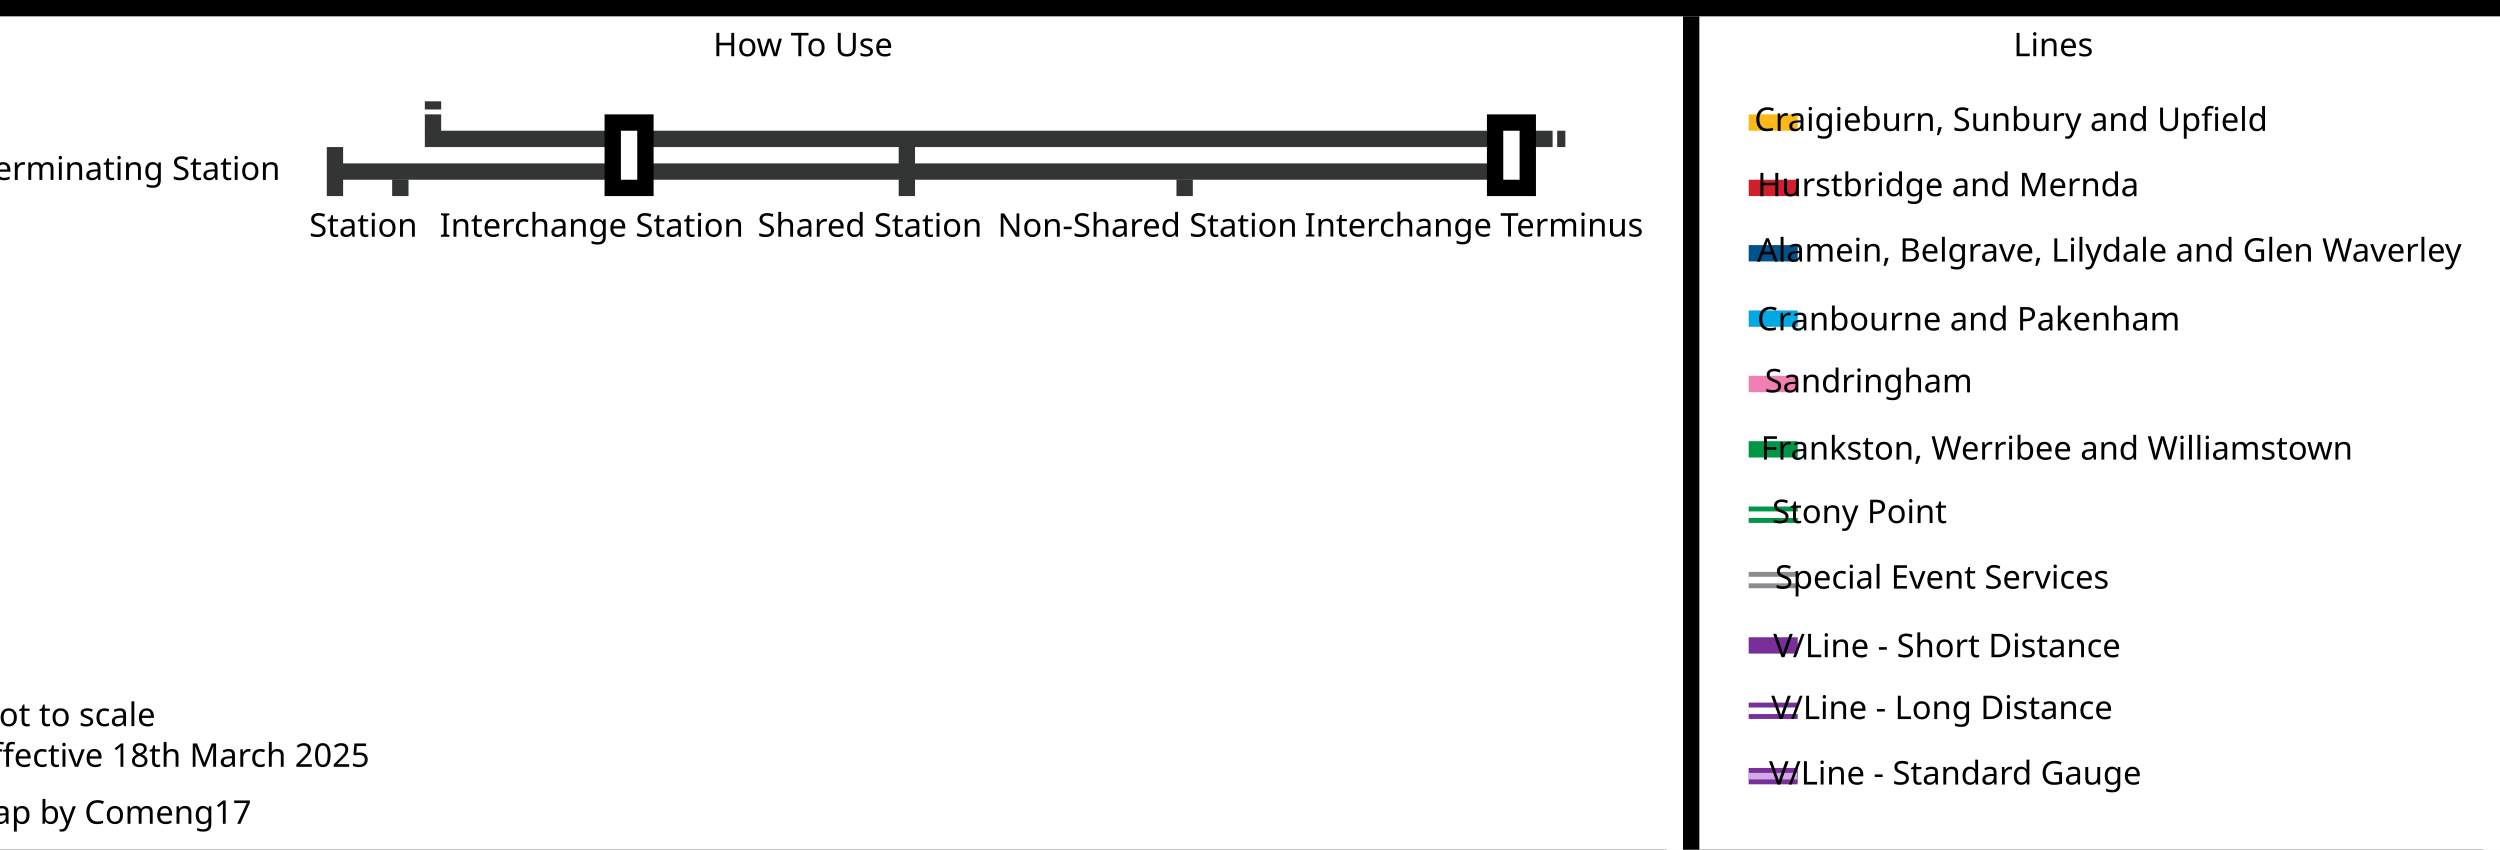
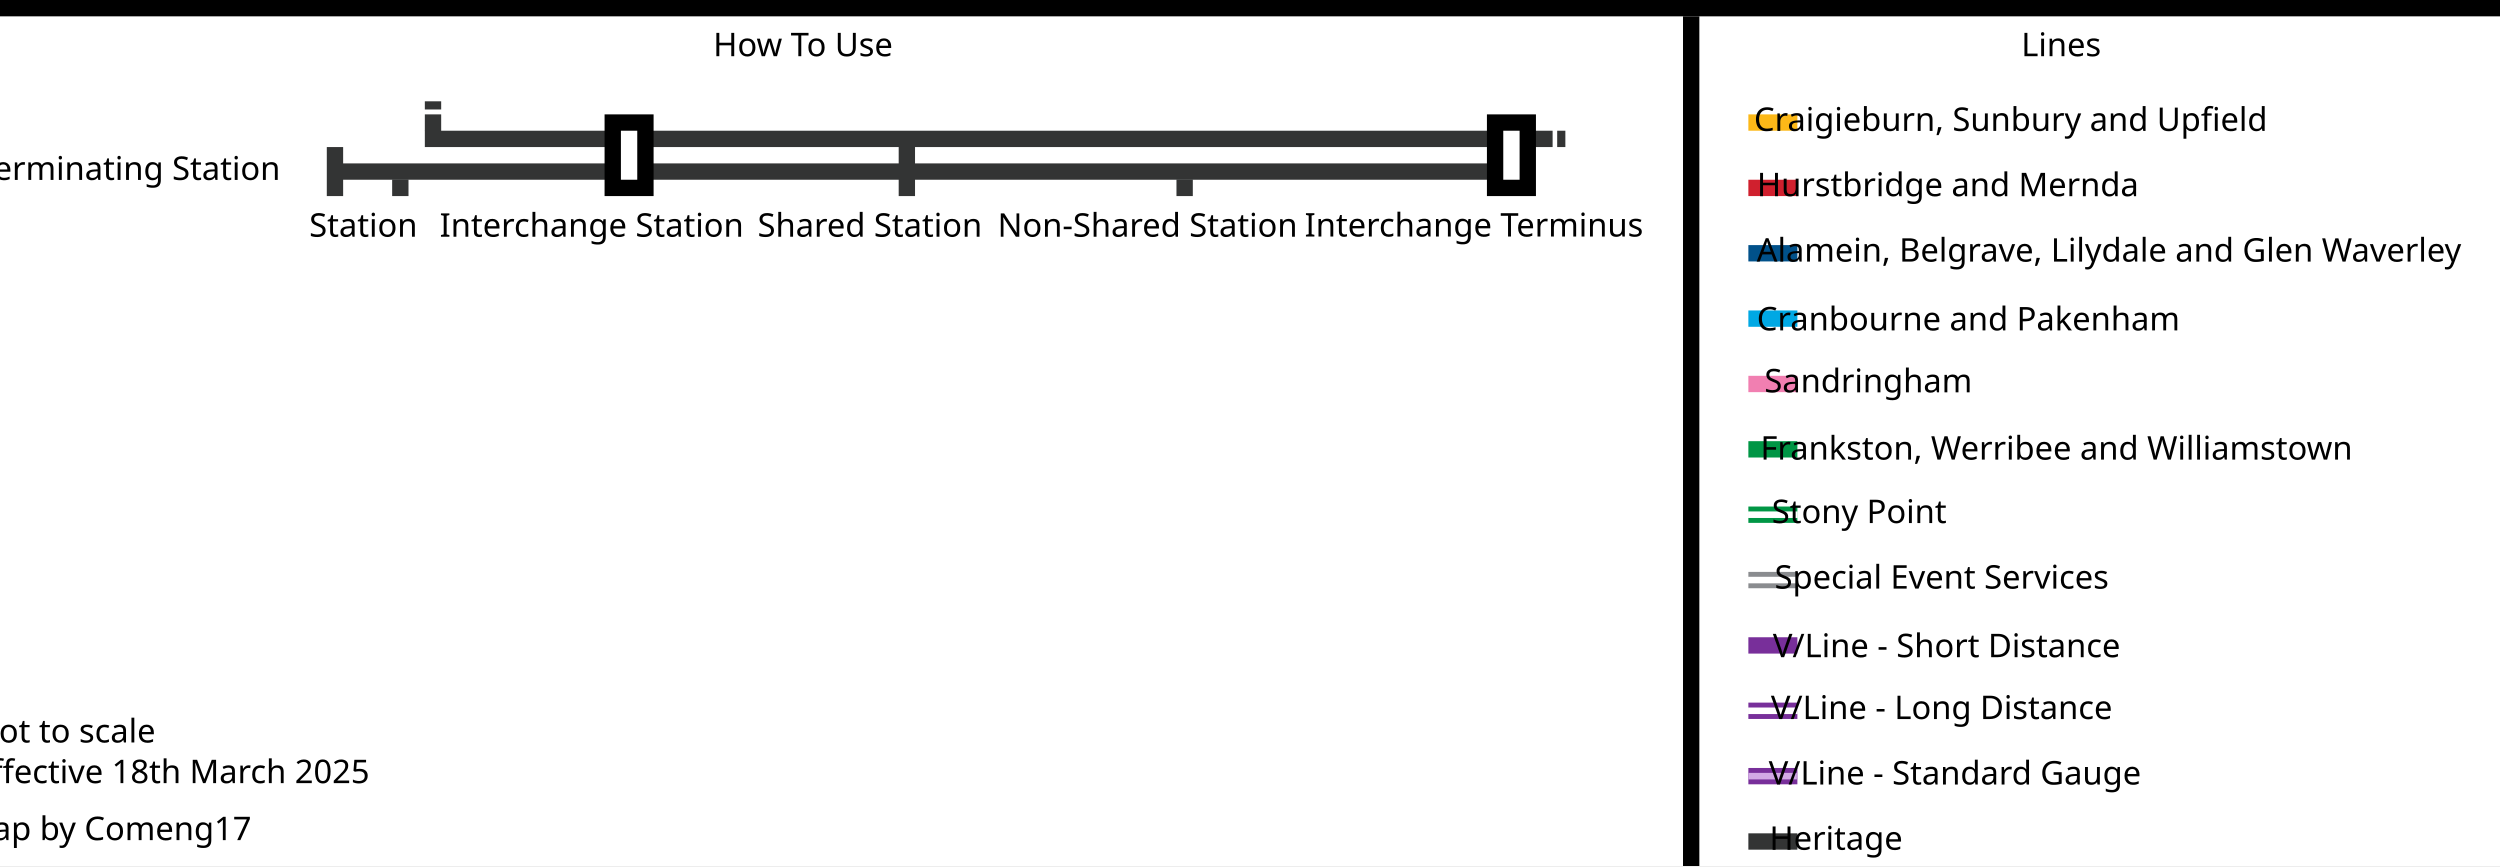
- <svg xmlns="http://www.w3.org/2000/svg" width="7649.999" height="2600" viewBox="0 0 2024.063 687.917" version="1.1" id="svg5" xml:space="preserve">
+ <svg xmlns="http://www.w3.org/2000/svg" width="7650" height="2650.001" viewBox="0 0 2024.063 701.146" version="1.1" id="svg5" xml:space="preserve">
  <defs id="defs2" />
  <g id="layer1" transform="translate(3333.75,1957.917)">
    <g id="g411">
-       <rect style="display:inline;fill:#000000;fill-opacity:1;stroke-width:578.053;stroke-linecap:square" id="rect398" width="1349.375" height="674.687" x="-3333.75" y="-1944.688" />
-       <rect style="display:inline;fill:#000000;fill-opacity:1;stroke-width:400.649;stroke-linecap:square" id="rect413" width="648.229" height="674.687" x="-1971.146" y="-1944.688" />
+       <rect style="display:inline;fill:#000000;fill-opacity:1;stroke-width:586.547;stroke-linecap:square" id="rect398" width="1362.604" height="687.917" x="-3333.75" y="-1944.688" />
+       <rect style="display:inline;fill:#000000;fill-opacity:1;stroke-width:404.558;stroke-linecap:square" id="rect413" width="648.229" height="687.917" x="-1957.917" y="-1944.688" />
    </g>
-     <rect style="fill:#ffffff;fill-opacity:1;stroke-width:2044.48;stroke-linecap:square" id="rect593" width="2024.062" height="687.917" x="-3333.75" y="-1957.917" />
+     <rect style="fill:#ffffff;fill-opacity:1;stroke-width:2064.04;stroke-linecap:square" id="rect593" width="2024.062" height="701.146" x="-3333.75" y="-1957.917" />
    <g id="g2342" style="display:inline" transform="matrix(0.1,0,0,0.1443272,-3320.521,-1944.688)">
-       <rect style="fill:#000000;fill-opacity:1;stroke-width:476.424;stroke-linecap:square" id="rect2331" width="132.292" height="4674.707" x="13493.75" y="-1.4210855e-14" />
+       <rect style="fill:#000000;fill-opacity:1;stroke-width:481.072;stroke-linecap:square" id="rect2331" width="132.292" height="4766.368" x="13493.75" y="-2.8700356e-14" />
      <rect style="fill:#000000;fill-opacity:1;stroke-width:825.189;stroke-linecap:square" id="rect9896" width="20240.625" height="91.661" x="-132.292" y="-91.661" />
      <g id="g9906" transform="matrix(1,0,0,0.8199644,198.4378,0)" />
    </g>
-     <g id="g7930" transform="matrix(0.1,0,0,0.1183432,-2394.214,-1944.688)">
+     <g id="g7930" transform="matrix(0.1,0,0,0.1183432,-2394.479,-1944.688)">
      <g id="g7933" transform="translate(0,223.5726)">
+         <rect style="fill:#333434;fill-opacity:1;stroke:none;stroke-width:22.396;stroke-linecap:square;stroke-dasharray:none;stroke-opacity:1" id="rect10348" width="111.786" height="396.875" x="-5477.536" y="4762.498" transform="rotate(-90)" />
        <g id="g8011" transform="matrix(6,0,0,1,-114458.76,-7713.266)">
          <rect style="fill:#782f9a;fill-opacity:1;stroke:none;stroke-width:0.963;stroke-linecap:square;stroke-dasharray:none;stroke-opacity:1" id="rect8003" width="6.615" height="12.404" x="-1346.729" y="-181.101" transform="matrix(10,0,0,9.011836,33337.5,14263.924)" />
          <rect style="fill:#d2a9e5;fill-opacity:1;stroke:none;stroke-width:0.606;stroke-linecap:square;stroke-dasharray:none;stroke-opacity:1" id="rect8005" width="6.545" height="4.962" x="-1346.729" y="-177.38" transform="matrix(10,0,0,9.011836,33337.5,14263.924)" />
        </g>
        <g id="g7978" transform="matrix(0,-0.845,1.183432,0,-13451.417,16879.754)">
          <rect style="fill:#782f9a;fill-opacity:1;stroke:none;stroke-width:22.396;stroke-linecap:square;stroke-dasharray:none;stroke-opacity:1" id="rect7970" width="132.292" height="335.359" x="14552.081" y="15390.761" />
          <rect style="fill:#ffffff;fill-opacity:1;stroke:none;stroke-width:14.259;stroke-linecap:square;stroke-dasharray:none;stroke-opacity:1" id="rect7972" width="52.917" height="339.831" x="14591.769" y="15388.524" />
        </g>
        <rect style="fill:#782f9a;fill-opacity:1;stroke:none;stroke-width:22.396;stroke-linecap:square;stroke-dasharray:none;stroke-opacity:1" id="rect7967" width="111.786" height="396.875" x="-4136.1" y="4762.5" transform="rotate(-90)" />
        <g id="g7990" transform="translate(-25661.939,-8272.198)">
          <rect style="fill:#8a8c8f;fill-opacity:1;stroke:none;stroke-width:22.396;stroke-linecap:square;stroke-dasharray:none;stroke-opacity:1" id="rect7980" width="396.875" height="111.786" x="30424.439" y="11849.365" />
          <rect style="fill:#ffffff;fill-opacity:1;stroke:none;stroke-width:14.259;stroke-linecap:square;stroke-dasharray:none;stroke-opacity:1" id="rect7982" width="402.167" height="44.715" x="30421.793" y="11882.901" />
        </g>
        <g id="g8000" transform="matrix(0,-0.845,1.183432,0,-34790.063,38119.184)">
          <rect style="fill:#009645;fill-opacity:1;stroke:none;stroke-width:22.396;stroke-linecap:square;stroke-dasharray:none;stroke-opacity:1" id="rect7992" width="132.292" height="335.359" x="41275" y="33421.918" />
          <rect style="fill:#ffffff;fill-opacity:1;stroke:none;stroke-width:14.259;stroke-linecap:square;stroke-dasharray:none;stroke-opacity:1" id="rect7994" width="52.917" height="339.831" x="41314.688" y="33419.68" />
        </g>
        <rect style="fill:#009645;fill-opacity:1;stroke:none;stroke-width:22.396;stroke-linecap:square;stroke-dasharray:none;stroke-opacity:1" id="rect7961" width="396.875" height="111.786" x="4762.5" y="2682.875" />
        <rect style="fill:#f17fb1;fill-opacity:1;stroke:none;stroke-width:22.396;stroke-linecap:square;stroke-dasharray:none;stroke-opacity:1" id="rect7964" width="396.875" height="111.786" x="4762.5" y="2235.729" />
        <rect style="fill:#00a8e4;fill-opacity:1;stroke:none;stroke-width:22.396;stroke-linecap:square;stroke-dasharray:none;stroke-opacity:1" id="rect7958" width="396.875" height="111.786" x="4762.5" y="1788.583" />
        <rect style="fill:#01518a;fill-opacity:1;stroke:none;stroke-width:22.396;stroke-linecap:square;stroke-dasharray:none;stroke-opacity:1" id="rect7955" width="396.875" height="111.786" x="-5159.374" y="1341.438" transform="scale(-1,1)" />
        <rect style="display:inline;fill:#d0202e;fill-opacity:1;stroke:none;stroke-width:22.396;stroke-linecap:square;stroke-dasharray:none;stroke-opacity:1" id="rect7951" width="396.875" height="111.786" x="-5159.375" y="894.292" transform="scale(-1,1)" />
        <rect style="fill:#fcb818;fill-opacity:1;stroke:none;stroke-width:22.396;stroke-linecap:square;stroke-dasharray:none;stroke-opacity:1" id="rect7926" width="111.786" height="396.875" x="447.146" y="4762.5" transform="matrix(0,1,1,0,0,0)" />
      </g>
      <g id="g9528" transform="translate(0,223.5726)">
+         <text xml:space="preserve" style="font-size:243.215px;font-family:'Book Antiqua';-inkscape-font-specification:'Book Antiqua';text-align:center;text-anchor:middle;fill:#00a8e4;fill-opacity:1;stroke:none;stroke-width:164.781;stroke-linecap:square;stroke-dasharray:none;stroke-opacity:1" x="5315.224" y="5959.503" id="text11337" transform="scale(1.087857,0.9192388)">
+           <tspan style="font-style:normal;font-variant:normal;font-weight:normal;font-stretch:normal;font-size:243.215px;font-family:'Network Sans 2019';-inkscape-font-specification:'Network Sans 2019, ';fill:#000000;fill-opacity:1;stroke-width:164.781" x="5315.224" y="5959.503" id="tspan11335">Heritage</tspan>
+         </text>
        <text xml:space="preserve" style="font-size:243.215px;font-family:'Book Antiqua';-inkscape-font-specification:'Book Antiqua';text-align:center;text-anchor:middle;fill:#00a8e4;fill-opacity:1;stroke:none;stroke-width:164.781;stroke-linecap:square;stroke-dasharray:none;stroke-opacity:1" x="6199.678" y="5473.803" id="text9520-4-3" transform="scale(1.087857,0.9192388)">
          <tspan style="font-style:normal;font-variant:normal;font-weight:normal;font-stretch:normal;font-size:243.215px;font-family:'Network Sans 2019';-inkscape-font-specification:'Network Sans 2019, ';fill:#000000;fill-opacity:1;stroke-width:164.781" x="6199.678" y="5473.803" id="tspan9563-6">V/Line - Standard Gauge</tspan>
        </text>
        <text xml:space="preserve" style="font-size:243.215px;font-family:'Book Antiqua';-inkscape-font-specification:'Book Antiqua';text-align:center;text-anchor:middle;fill:#00a8e4;fill-opacity:1;stroke:none;stroke-width:164.781;stroke-linecap:square;stroke-dasharray:none;stroke-opacity:1" x="6100.933" y="4986.643" id="text9520-4-3-2" transform="scale(1.087857,0.9192388)">
          <tspan style="font-style:normal;font-variant:normal;font-weight:normal;font-stretch:normal;font-size:243.215px;font-family:'Network Sans 2019';-inkscape-font-specification:'Network Sans 2019, ';fill:#000000;fill-opacity:1;stroke-width:164.781" x="6100.933" y="4986.643" id="tspan9563-6-7">V/Line - Long Distance</tspan>
        </text>
        <text xml:space="preserve" style="font-size:243.215px;font-family:'Book Antiqua';-inkscape-font-specification:'Book Antiqua';text-align:center;text-anchor:middle;fill:#00a8e4;fill-opacity:1;stroke:none;stroke-width:164.781;stroke-linecap:square;stroke-dasharray:none;stroke-opacity:1" x="6137.901" y="4526.237" id="text9520-4-3-2-8" transform="scale(1.087857,0.9192388)">
          <tspan style="font-style:normal;font-variant:normal;font-weight:normal;font-stretch:normal;font-size:243.215px;font-family:'Network Sans 2019';-inkscape-font-specification:'Network Sans 2019, ';fill:#000000;fill-opacity:1;stroke-width:164.781" x="6137.901" y="4526.237" id="tspan9563-6-7-8">V/Line - Short Distance</tspan>
        </text>
        <text xml:space="preserve" style="font-size:243.215px;font-family:'Book Antiqua';-inkscape-font-specification:'Book Antiqua';text-align:center;text-anchor:middle;fill:#00a8e4;fill-opacity:1;stroke:none;stroke-width:164.781;stroke-linecap:square;stroke-dasharray:none;stroke-opacity:1" x="6101.419" y="4015.971" id="text9520-4-3-2-8-4" transform="scale(1.087857,0.9192388)">
          <tspan style="font-style:normal;font-variant:normal;font-weight:normal;font-stretch:normal;font-size:243.215px;font-family:'Network Sans 2019';-inkscape-font-specification:'Network Sans 2019, ';fill:#000000;fill-opacity:1;stroke-width:164.781" x="6101.419" y="4015.971" id="tspan9563-6-7-8-5">Special Event Services</tspan>
        </text>
        <text xml:space="preserve" style="font-size:243.215px;font-family:'Book Antiqua';-inkscape-font-specification:'Book Antiqua';text-align:center;text-anchor:middle;fill:#00a8e4;fill-opacity:1;stroke:none;stroke-width:164.781;stroke-linecap:square;stroke-dasharray:none;stroke-opacity:1" x="5487.301" y="3528.081" id="text9520-4-3-2-8-4-5" transform="scale(1.087857,0.9192388)">
          <tspan style="font-style:normal;font-variant:normal;font-weight:normal;font-stretch:normal;font-size:243.215px;font-family:'Network Sans 2019';-inkscape-font-specification:'Network Sans 2019, ';fill:#000000;fill-opacity:1;stroke-width:164.781" x="5487.301" y="3528.081" id="tspan9563-6-7-8-5-0">Stony Point</tspan>
        </text>
        <text xml:space="preserve" style="font-size:243.215px;font-family:'Book Antiqua';-inkscape-font-specification:'Book Antiqua';text-align:center;text-anchor:middle;fill:#00a8e4;fill-opacity:1;stroke:none;stroke-width:164.781;stroke-linecap:square;stroke-dasharray:none;stroke-opacity:1" x="6955.711" y="3055.878" id="text9520-4-3-2-8-4-5-2" transform="scale(1.087857,0.9192388)">
          <tspan style="font-style:normal;font-variant:normal;font-weight:normal;font-stretch:normal;font-size:243.215px;font-family:'Network Sans 2019';-inkscape-font-specification:'Network Sans 2019, ';fill:#000000;fill-opacity:1;stroke-width:164.781" x="6955.711" y="3055.878" id="tspan9563-6-7-8-5-0-6">Frankston, Werribee and Williamstown</tspan>
        </text>
        <text xml:space="preserve" style="font-size:243.215px;font-family:'Book Antiqua';-inkscape-font-specification:'Book Antiqua';text-align:center;text-anchor:middle;fill:#00a8e4;fill-opacity:1;stroke:none;stroke-width:164.781;stroke-linecap:square;stroke-dasharray:none;stroke-opacity:1" x="5555.158" y="2555.22" id="text9520-4-3-2-8-4-5-2-3" transform="scale(1.087857,0.9192388)">
          <tspan style="font-style:normal;font-variant:normal;font-weight:normal;font-stretch:normal;font-size:243.215px;font-family:'Network Sans 2019';-inkscape-font-specification:'Network Sans 2019, ';fill:#000000;fill-opacity:1;stroke-width:164.781" x="5555.158" y="2555.22" id="tspan9563-6-7-8-5-0-6-2">Sandringham</tspan>
        </text>
        <text xml:space="preserve" style="font-size:243.215px;font-family:'Book Antiqua';-inkscape-font-specification:'Book Antiqua';text-align:center;text-anchor:middle;fill:#00a8e4;fill-opacity:1;stroke:none;stroke-width:164.781;stroke-linecap:square;stroke-dasharray:none;stroke-opacity:1" x="6299.76" y="2094.084" id="text9520-4-3-2-8-4-5-2-3-5" transform="scale(1.087857,0.9192388)">
          <tspan style="font-style:normal;font-variant:normal;font-weight:normal;font-stretch:normal;font-size:243.215px;font-family:'Network Sans 2019';-inkscape-font-specification:'Network Sans 2019, ';fill:#000000;fill-opacity:1;stroke-width:164.781" x="6299.76" y="2094.084" id="tspan9563-6-7-8-5-0-6-2-9">Cranbourne and Pakenham</tspan>
        </text>
        <text xml:space="preserve" style="font-size:243.215px;font-family:'Book Antiqua';-inkscape-font-specification:'Book Antiqua';text-align:center;text-anchor:middle;fill:#00a8e4;fill-opacity:1;stroke:none;stroke-width:164.781;stroke-linecap:square;stroke-dasharray:none;stroke-opacity:1" x="7346.072" y="1582.359" id="text9520-4" transform="scale(1.087857,0.9192388)">
          <tspan style="font-style:normal;font-variant:normal;font-weight:normal;font-stretch:normal;font-size:243.215px;font-family:'Network Sans 2019';-inkscape-font-specification:'Network Sans 2019, ';fill:#000000;fill-opacity:1;stroke-width:164.781" x="7346.072" y="1582.359" id="tspan9563">Alamein, Belgrave, Lilydale and Glen Waverley</tspan>
        </text>
        <text xml:space="preserve" style="font-size:243.215px;font-family:'Book Antiqua';-inkscape-font-specification:'Book Antiqua';text-align:center;text-anchor:middle;fill:#00a8e4;fill-opacity:1;stroke:none;stroke-width:164.781;stroke-linecap:square;stroke-dasharray:none;stroke-opacity:1" x="6147.021" y="1095.198" id="text9520" transform="scale(1.087857,0.9192388)">
          <tspan style="font-style:normal;font-variant:normal;font-weight:normal;font-stretch:normal;font-size:243.215px;font-family:'Network Sans 2019';-inkscape-font-specification:'Network Sans 2019, ';fill:#000000;fill-opacity:1;stroke-width:164.781" x="6147.021" y="1095.198" id="tspan9518">Hurstbridge and Mernda</tspan>
        </text>
        <text xml:space="preserve" style="font-size:243.215px;font-family:'Book Antiqua';-inkscape-font-specification:'Book Antiqua';text-align:center;text-anchor:middle;fill:#00a8e4;fill-opacity:1;stroke:none;stroke-width:164.781;stroke-linecap:square;stroke-dasharray:none;stroke-opacity:1" x="6614.845" y="609.497" id="text9532" transform="scale(1.087857,0.9192388)">
          <tspan style="font-style:normal;font-variant:normal;font-weight:normal;font-stretch:normal;font-size:243.215px;font-family:'Network Sans 2019';-inkscape-font-specification:'Network Sans 2019, ';fill:#000000;fill-opacity:1;stroke-width:164.781" x="6614.845" y="609.497" id="tspan9530">Craigieburn, Sunbury and Upfield</tspan>
        </text>
      </g>
      <g id="g9801">
-         <text xml:space="preserve" style="font-size:243.215px;font-family:'Book Antiqua';-inkscape-font-specification:'Book Antiqua';text-align:center;text-anchor:middle;fill:#00a8e4;fill-opacity:1;stroke:none;stroke-width:164.781;stroke-linecap:square;stroke-dasharray:none;stroke-opacity:1" x="6929.81" y="-311.316" id="text9793" transform="matrix(1.087857,0,0,0.9192388,-5.8333333e-7,558.9323)">
-           <tspan style="font-style:normal;font-variant:normal;font-weight:normal;font-stretch:normal;font-size:243.215px;font-family:'Network Sans 2019';-inkscape-font-specification:'Network Sans 2019, ';fill:#000000;fill-opacity:1;stroke-width:164.781" x="6929.81" y="-311.316" id="tspan9791">Lines</tspan>
+         <text xml:space="preserve" style="font-size:243.215px;font-family:'Book Antiqua';-inkscape-font-specification:'Book Antiqua';text-align:center;text-anchor:middle;fill:#00a8e4;fill-opacity:1;stroke:none;stroke-width:164.781;stroke-linecap:square;stroke-dasharray:none;stroke-opacity:1" x="6990.613" y="296.722" id="text9793" transform="scale(1.087857,0.9192388)">
+           <tspan style="font-style:normal;font-variant:normal;font-weight:normal;font-stretch:normal;font-size:243.215px;font-family:'Network Sans 2019';-inkscape-font-specification:'Network Sans 2019, ';fill:#000000;fill-opacity:1;stroke-width:164.781" x="6990.613" y="296.722" id="tspan9791">Lines</tspan>
        </text>
      </g>
    </g>
    <g id="g2513" transform="matrix(0.1,0,0,0.1183432,-3161.771,-1865.313)">
      <g id="g2524" transform="matrix(0,-0.845,1.183432,0,529.1663,1565.01)">
        <g id="g4827" transform="translate(264.5833,561.168)">
          <rect style="fill:#333434;fill-opacity:1;stroke-width:612.065;stroke-linecap:square" id="rect2344" width="132.292" height="7715.502" x="1322.917" y="444.91" />
          <rect style="fill:#333434;fill-opacity:1;stroke-width:74.407;stroke-linecap:square" id="rect4833" width="134.938" height="111.786" x="1452.562" y="444.91" />
          <rect style="fill:#333434;fill-opacity:1;stroke-width:52.095;stroke-linecap:square" id="rect4835" width="66.146" height="111.786" x="1627.188" y="444.91" />
          <rect style="fill:#333434;fill-opacity:1;stroke-width:52.095;stroke-linecap:square" id="rect4926" width="55.893" height="132.292" x="-8247.605" y="1322.917" transform="rotate(-90)" />
        </g>
        <g id="g4831">
          <rect style="fill:#333434;fill-opacity:1;stroke-width:616.573;stroke-linecap:square" id="rect4829" width="132.292" height="7829.524" x="1322.917" y="444.91" />
        </g>
      </g>
      <g id="g2528" transform="matrix(0,-0.845,1.183432,0,529.1663,1565.01)">
        <g id="g4907" transform="matrix(0,-8.45,10,0,-529.1667,10507.927)" style="display:inline">
          <rect style="fill:#000000;fill-opacity:1;stroke:none;stroke-width:111.754;stroke-linecap:square;stroke-dasharray:none;stroke-opacity:1" id="rect4903" width="39.688" height="66.146" x="224.896" y="171.979" />
          <rect style="fill:#ffffff;fill-opacity:1;stroke:none;stroke-width:49.978;stroke-linecap:square;stroke-dasharray:none;stroke-opacity:1" id="rect4905" width="13.229" height="39.688" x="238.125" y="185.208" />
        </g>
        <rect style="display:inline;fill:#333434;fill-opacity:1;stroke-width:74.407;stroke-linecap:square" id="rect4871" width="134.938" height="111.786" x="1190.625" y="6148.256" />
        <rect style="display:inline;fill:#333434;fill-opacity:1;stroke-width:128.031;stroke-linecap:square" id="rect4846" width="399.521" height="111.786" x="1190.625" y="4247.886" />
        <g id="g4818" transform="matrix(0,-8.45,10,0,-529.1667,4471.459)" style="display:inline">
          <rect style="fill:#000000;fill-opacity:1;stroke:none;stroke-width:111.754;stroke-linecap:square;stroke-dasharray:none;stroke-opacity:1" id="rect4814" width="39.688" height="66.146" x="224.896" y="171.979" />
          <rect style="fill:#ffffff;fill-opacity:1;stroke:none;stroke-width:49.978;stroke-linecap:square;stroke-dasharray:none;stroke-opacity:1" id="rect4816" width="13.229" height="39.688" x="238.125" y="185.208" />
        </g>
        <rect style="fill:#333434;fill-opacity:1;stroke-width:74.406;stroke-linecap:square" id="rect2505" width="134.938" height="111.786" x="1190.625" y="782.505" />
        <rect style="fill:#333434;fill-opacity:1;stroke-width:127.606;stroke-linecap:square" id="rect2455" width="396.875" height="111.786" x="1190.625" y="335.359" />
      </g>
      <g id="g2517" transform="matrix(0,-0.845,1.183432,0,539.8839,1565.01)">
        <text xml:space="preserve" style="font-size:243.215px;font-family:'Book Antiqua';-inkscape-font-specification:'Book Antiqua';text-align:center;text-anchor:middle;fill:#00a8e4;fill-opacity:1;stroke:none;stroke-width:164.781;stroke-linecap:square;stroke-dasharray:none;stroke-opacity:1" x="9177.119" y="-793.492" id="text2349" transform="matrix(0,0.9192389,-1.087857,0,0,0)">
          <tspan style="font-style:normal;font-variant:normal;font-weight:normal;font-stretch:normal;font-size:243.215px;font-family:'Network Sans 2019';-inkscape-font-specification:'Network Sans 2019, ';fill:#000000;fill-opacity:1;stroke-width:164.781" x="9177.119" y="-793.492" id="tspan2347">Interchange Terminus</tspan>
        </text>
        <text xml:space="preserve" style="font-size:243.215px;font-family:'Book Antiqua';-inkscape-font-specification:'Book Antiqua';text-align:center;text-anchor:middle;fill:#00a8e4;fill-opacity:1;stroke:none;stroke-width:164.781;stroke-linecap:square;stroke-dasharray:none;stroke-opacity:1" x="6748.007" y="-792.032" id="text4855-3" transform="matrix(0,0.9192389,-1.087857,0,0,0)">
          <tspan style="font-style:normal;font-variant:normal;font-weight:normal;font-stretch:normal;font-size:243.215px;font-family:'Network Sans 2019';-inkscape-font-specification:'Network Sans 2019, ';fill:#000000;fill-opacity:1;stroke-width:164.781" x="6748.007" y="-792.032" id="tspan4853-0">Non-Shared Station</tspan>
        </text>
        <text xml:space="preserve" style="font-size:243.215px;font-family:'Book Antiqua';-inkscape-font-specification:'Book Antiqua';text-align:center;text-anchor:middle;fill:#00a8e4;fill-opacity:1;stroke:none;stroke-width:164.781;stroke-linecap:square;stroke-dasharray:none;stroke-opacity:1" x="4681.286" y="-792.032" id="text4855" transform="matrix(0,0.9192389,-1.087857,0,0,0)">
          <tspan style="font-style:normal;font-variant:normal;font-weight:normal;font-stretch:normal;font-size:243.215px;font-family:'Network Sans 2019';-inkscape-font-specification:'Network Sans 2019, ';fill:#000000;fill-opacity:1;stroke-width:164.781" x="4681.286" y="-792.032" id="tspan4853">Shared Station</tspan>
        </text>
        <text xml:space="preserve" style="font-size:243.215px;font-family:'Book Antiqua';-inkscape-font-specification:'Book Antiqua';text-align:center;text-anchor:middle;fill:#00a8e4;fill-opacity:1;stroke:none;stroke-width:164.781;stroke-linecap:square;stroke-dasharray:none;stroke-opacity:1" x="2610.916" y="-792.032" id="text4914" transform="matrix(0,0.9192389,-1.087857,0,0,0)">
          <tspan style="font-style:normal;font-variant:normal;font-weight:normal;font-stretch:normal;font-size:243.215px;font-family:'Network Sans 2019';-inkscape-font-specification:'Network Sans 2019, ';fill:#000000;fill-opacity:1;stroke-width:164.781" x="2610.916" y="-792.032" id="tspan4912">Interchange Station</tspan>
        </text>
        <text xml:space="preserve" style="font-size:243.215px;font-family:'Book Antiqua';-inkscape-font-specification:'Book Antiqua';text-align:center;text-anchor:middle;fill:#00a8e4;fill-opacity:1;stroke:none;stroke-width:164.781;stroke-linecap:square;stroke-dasharray:none;stroke-opacity:1" x="911.449" y="-792.032" id="text4842" transform="matrix(0,0.9192389,-1.087857,0,0,0)">
          <tspan style="font-style:normal;font-variant:normal;font-weight:normal;font-stretch:normal;font-size:243.215px;font-family:'Network Sans 2019';-inkscape-font-specification:'Network Sans 2019, ';fill:#000000;fill-opacity:1;stroke-width:164.781" x="911.449" y="-792.032" id="tspan4840">Station</tspan>
        </text>
        <text xml:space="preserve" style="font-size:243.215px;font-family:'Book Antiqua';-inkscape-font-specification:'Book Antiqua';text-align:center;text-anchor:middle;fill:#00a8e4;fill-opacity:1;stroke:none;stroke-width:164.781;stroke-linecap:square;stroke-dasharray:none;stroke-opacity:1" x="-832.161" y="-1214.617" id="text4710" transform="matrix(0,0.9192389,-1.087857,0,0,0)">
          <tspan style="font-style:normal;font-variant:normal;font-weight:normal;font-stretch:normal;font-size:243.215px;font-family:'Network Sans 2019';-inkscape-font-specification:'Network Sans 2019, ';fill:#000000;fill-opacity:1;stroke-width:164.781" x="-832.161" y="-1214.617" id="tspan4708">Terminating Station</tspan>
        </text>
      </g>
      <g id="g6411" transform="translate(-1587.5,-111.7865)">
-         <text xml:space="preserve" style="font-size:243.215px;font-family:'Book Antiqua';-inkscape-font-specification:'Book Antiqua';text-align:center;text-anchor:middle;fill:#00a8e4;fill-opacity:1;stroke:none;stroke-width:164.781;stroke-linecap:square;stroke-dasharray:none;stroke-opacity:1" x="961.672" y="5401.325" id="text6419" transform="scale(1.087857,0.9192388)">
-           <tspan style="font-style:normal;font-variant:normal;font-weight:normal;font-stretch:normal;font-size:243.215px;font-family:'Network Sans 2019';-inkscape-font-specification:'Network Sans 2019, ';fill:#000000;fill-opacity:1;stroke-width:164.781" x="961.672" y="5401.325" id="tspan6423">Map by Comeng17</tspan>
+         <text xml:space="preserve" style="font-size:243.215px;font-family:'Book Antiqua';-inkscape-font-specification:'Book Antiqua';text-align:center;text-anchor:middle;fill:#00a8e4;fill-opacity:1;stroke:none;stroke-width:164.781;stroke-linecap:square;stroke-dasharray:none;stroke-opacity:1" x="961.672" y="5522.932" id="text6419" transform="scale(1.087857,0.9192388)">
+           <tspan style="font-style:normal;font-variant:normal;font-weight:normal;font-stretch:normal;font-size:243.215px;font-family:'Network Sans 2019';-inkscape-font-specification:'Network Sans 2019, ';fill:#000000;fill-opacity:1;stroke-width:164.781" x="961.672" y="5522.932" id="tspan6423">Map by Comeng17</tspan>
        </text>
-         <text xml:space="preserve" style="font-size:243.215px;font-family:'Book Antiqua';-inkscape-font-specification:'Book Antiqua';text-align:center;text-anchor:middle;fill:#00a8e4;fill-opacity:1;stroke:none;stroke-width:164.781;stroke-linecap:square;stroke-dasharray:none;stroke-opacity:1" x="1438.375" y="4977.155" id="text6405" transform="scale(1.087856,0.9192393)">
-           <tspan style="font-style:normal;font-variant:normal;font-weight:normal;font-stretch:normal;font-size:243.215px;font-family:'Network Sans 2019';-inkscape-font-specification:'Network Sans 2019, ';fill:#000000;fill-opacity:1;stroke-width:164.781" x="1438.375" y="4977.155" id="tspan6403">Effective 18th March 2025</tspan>
+         <text xml:space="preserve" style="font-size:243.215px;font-family:'Book Antiqua';-inkscape-font-specification:'Book Antiqua';text-align:center;text-anchor:middle;fill:#00a8e4;fill-opacity:1;stroke:none;stroke-width:164.781;stroke-linecap:square;stroke-dasharray:none;stroke-opacity:1" x="1438.375" y="5098.761" id="text6405" transform="scale(1.087856,0.9192393)">
+           <tspan style="font-style:normal;font-variant:normal;font-weight:normal;font-stretch:normal;font-size:243.215px;font-family:'Network Sans 2019';-inkscape-font-specification:'Network Sans 2019, ';fill:#000000;fill-opacity:1;stroke-width:164.781" x="1438.375" y="5098.761" id="tspan6403">Effective 18th March 2025</tspan>
        </text>
-         <text xml:space="preserve" style="font-size:243.215px;font-family:'Book Antiqua';-inkscape-font-specification:'Book Antiqua';text-align:center;text-anchor:middle;fill:#00a8e4;fill-opacity:1;stroke:none;stroke-width:164.781;stroke-linecap:square;stroke-dasharray:none;stroke-opacity:1" x="645.006" y="4674.598" id="text6415" transform="scale(1.087857,0.9192388)">
-           <tspan style="font-style:normal;font-variant:normal;font-weight:normal;font-stretch:normal;font-size:243.215px;font-family:'Network Sans 2019';-inkscape-font-specification:'Network Sans 2019, ';fill:#000000;fill-opacity:1;stroke-width:164.781" x="645.006" y="4674.598" id="tspan6413">Not to scale</tspan>
+         <text xml:space="preserve" style="font-size:243.215px;font-family:'Book Antiqua';-inkscape-font-specification:'Book Antiqua';text-align:center;text-anchor:middle;fill:#00a8e4;fill-opacity:1;stroke:none;stroke-width:164.781;stroke-linecap:square;stroke-dasharray:none;stroke-opacity:1" x="645.006" y="4796.204" id="text6415" transform="scale(1.087857,0.9192388)">
+           <tspan style="font-style:normal;font-variant:normal;font-weight:normal;font-stretch:normal;font-size:243.215px;font-family:'Network Sans 2019';-inkscape-font-specification:'Network Sans 2019, ';fill:#000000;fill-opacity:1;stroke-width:164.781" x="645.006" y="4796.204" id="tspan6413">Not to scale</tspan>
        </text>
        <text xml:space="preserve" style="font-size:243.215px;font-family:'Book Antiqua';-inkscape-font-specification:'Book Antiqua';text-align:center;text-anchor:middle;fill:#00a8e4;fill-opacity:1;stroke:none;stroke-width:164.781;stroke-linecap:square;stroke-dasharray:none;stroke-opacity:1" x="6139.361" y="-311.316" id="text7937" transform="scale(1.087857,0.9192388)">
          <tspan style="font-style:normal;font-variant:normal;font-weight:normal;font-stretch:normal;font-size:243.215px;font-family:'Network Sans 2019';-inkscape-font-specification:'Network Sans 2019, ';fill:#000000;fill-opacity:1;stroke-width:164.781" x="6139.361" y="-311.316" id="tspan7935">How To Use</tspan>
        </text>
      </g>
    </g>
  </g>
</svg>
